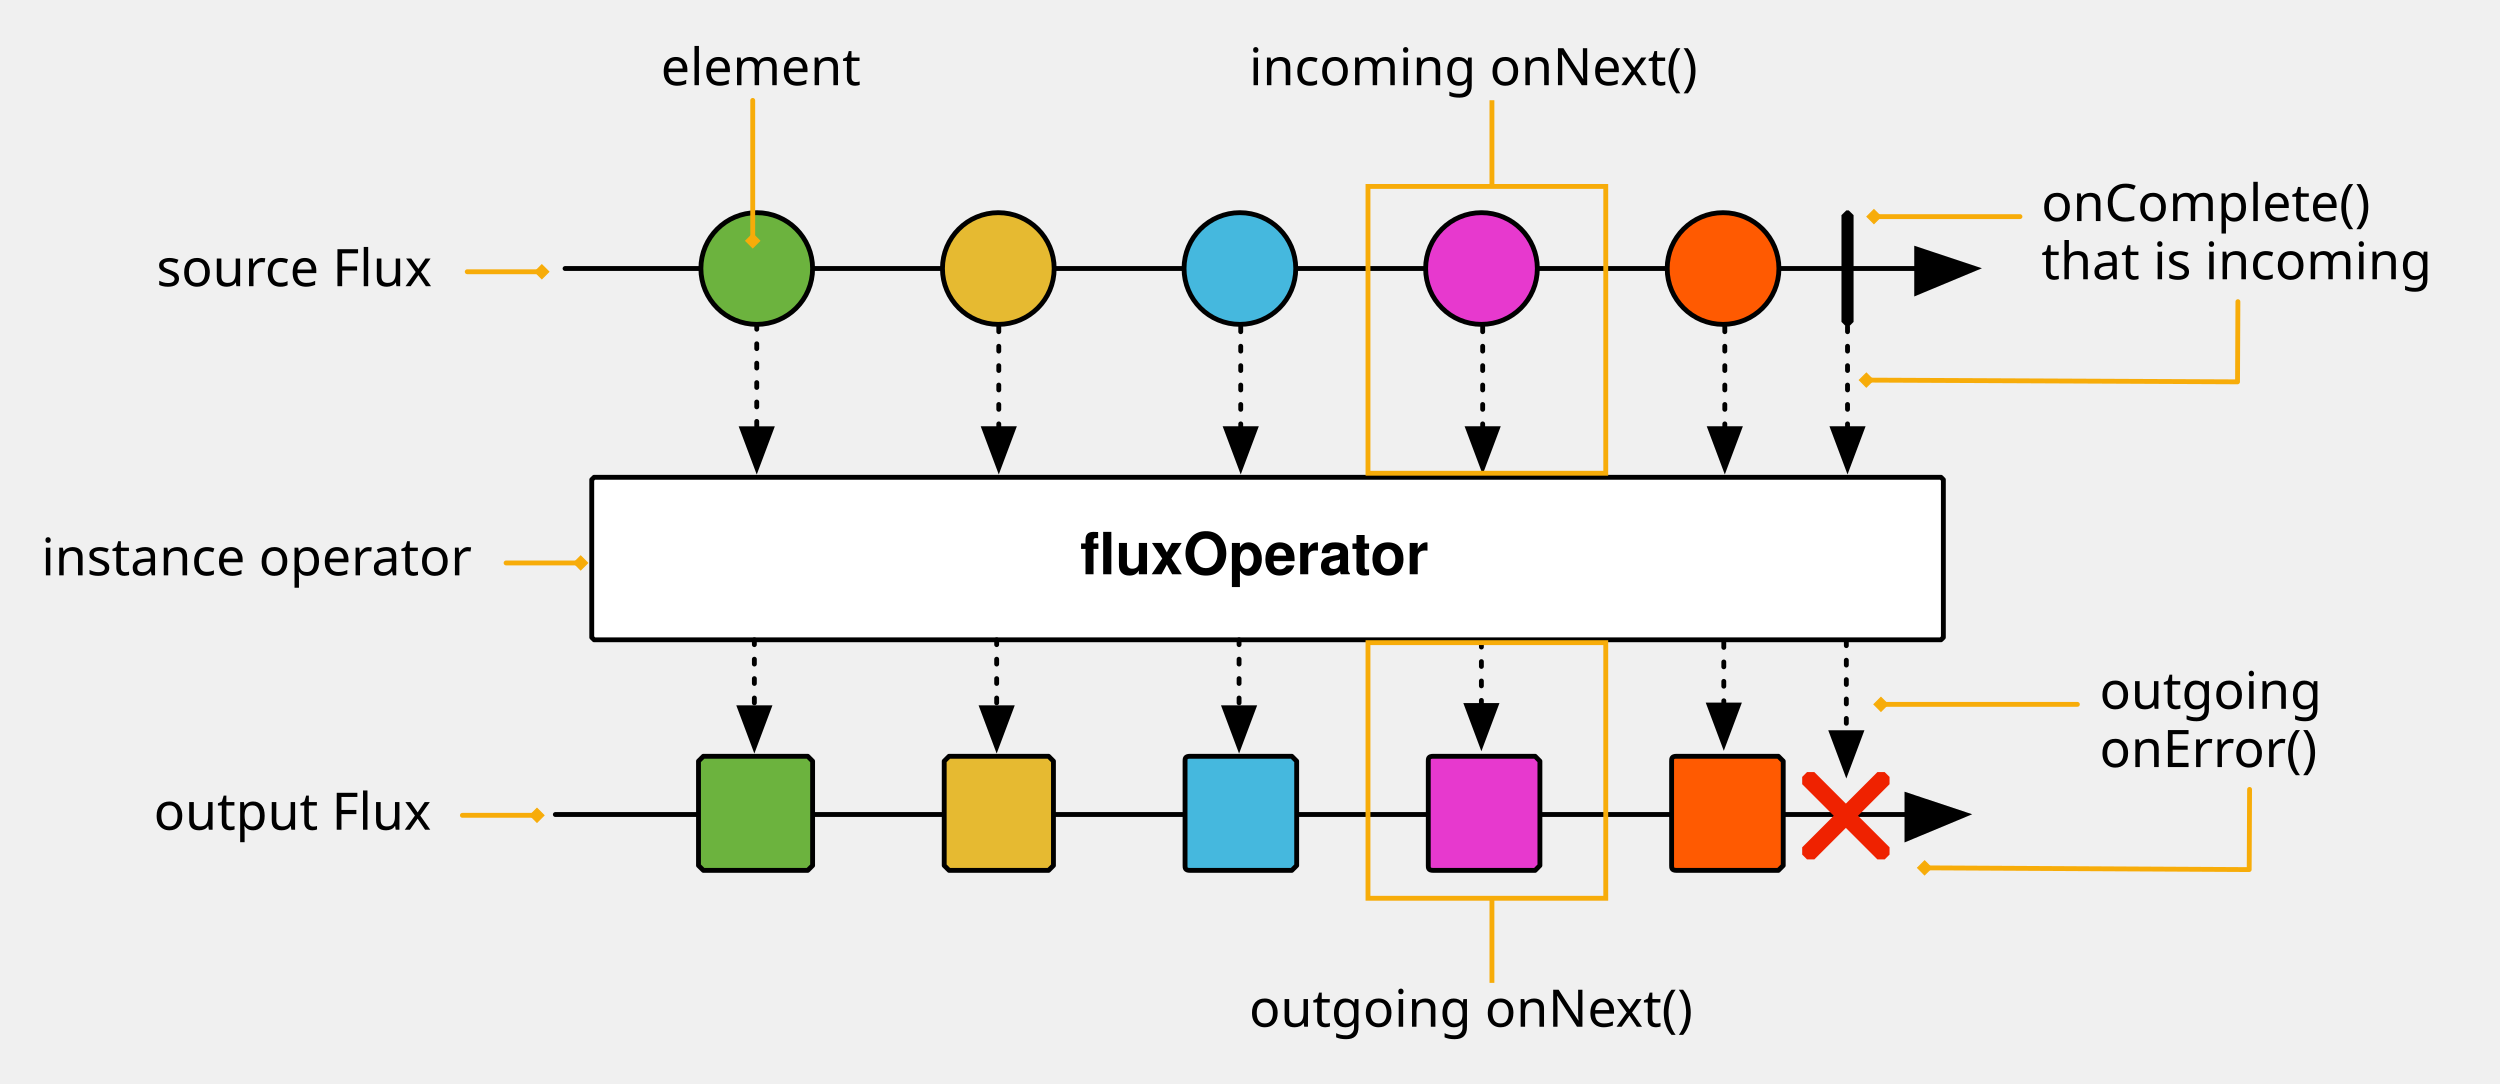
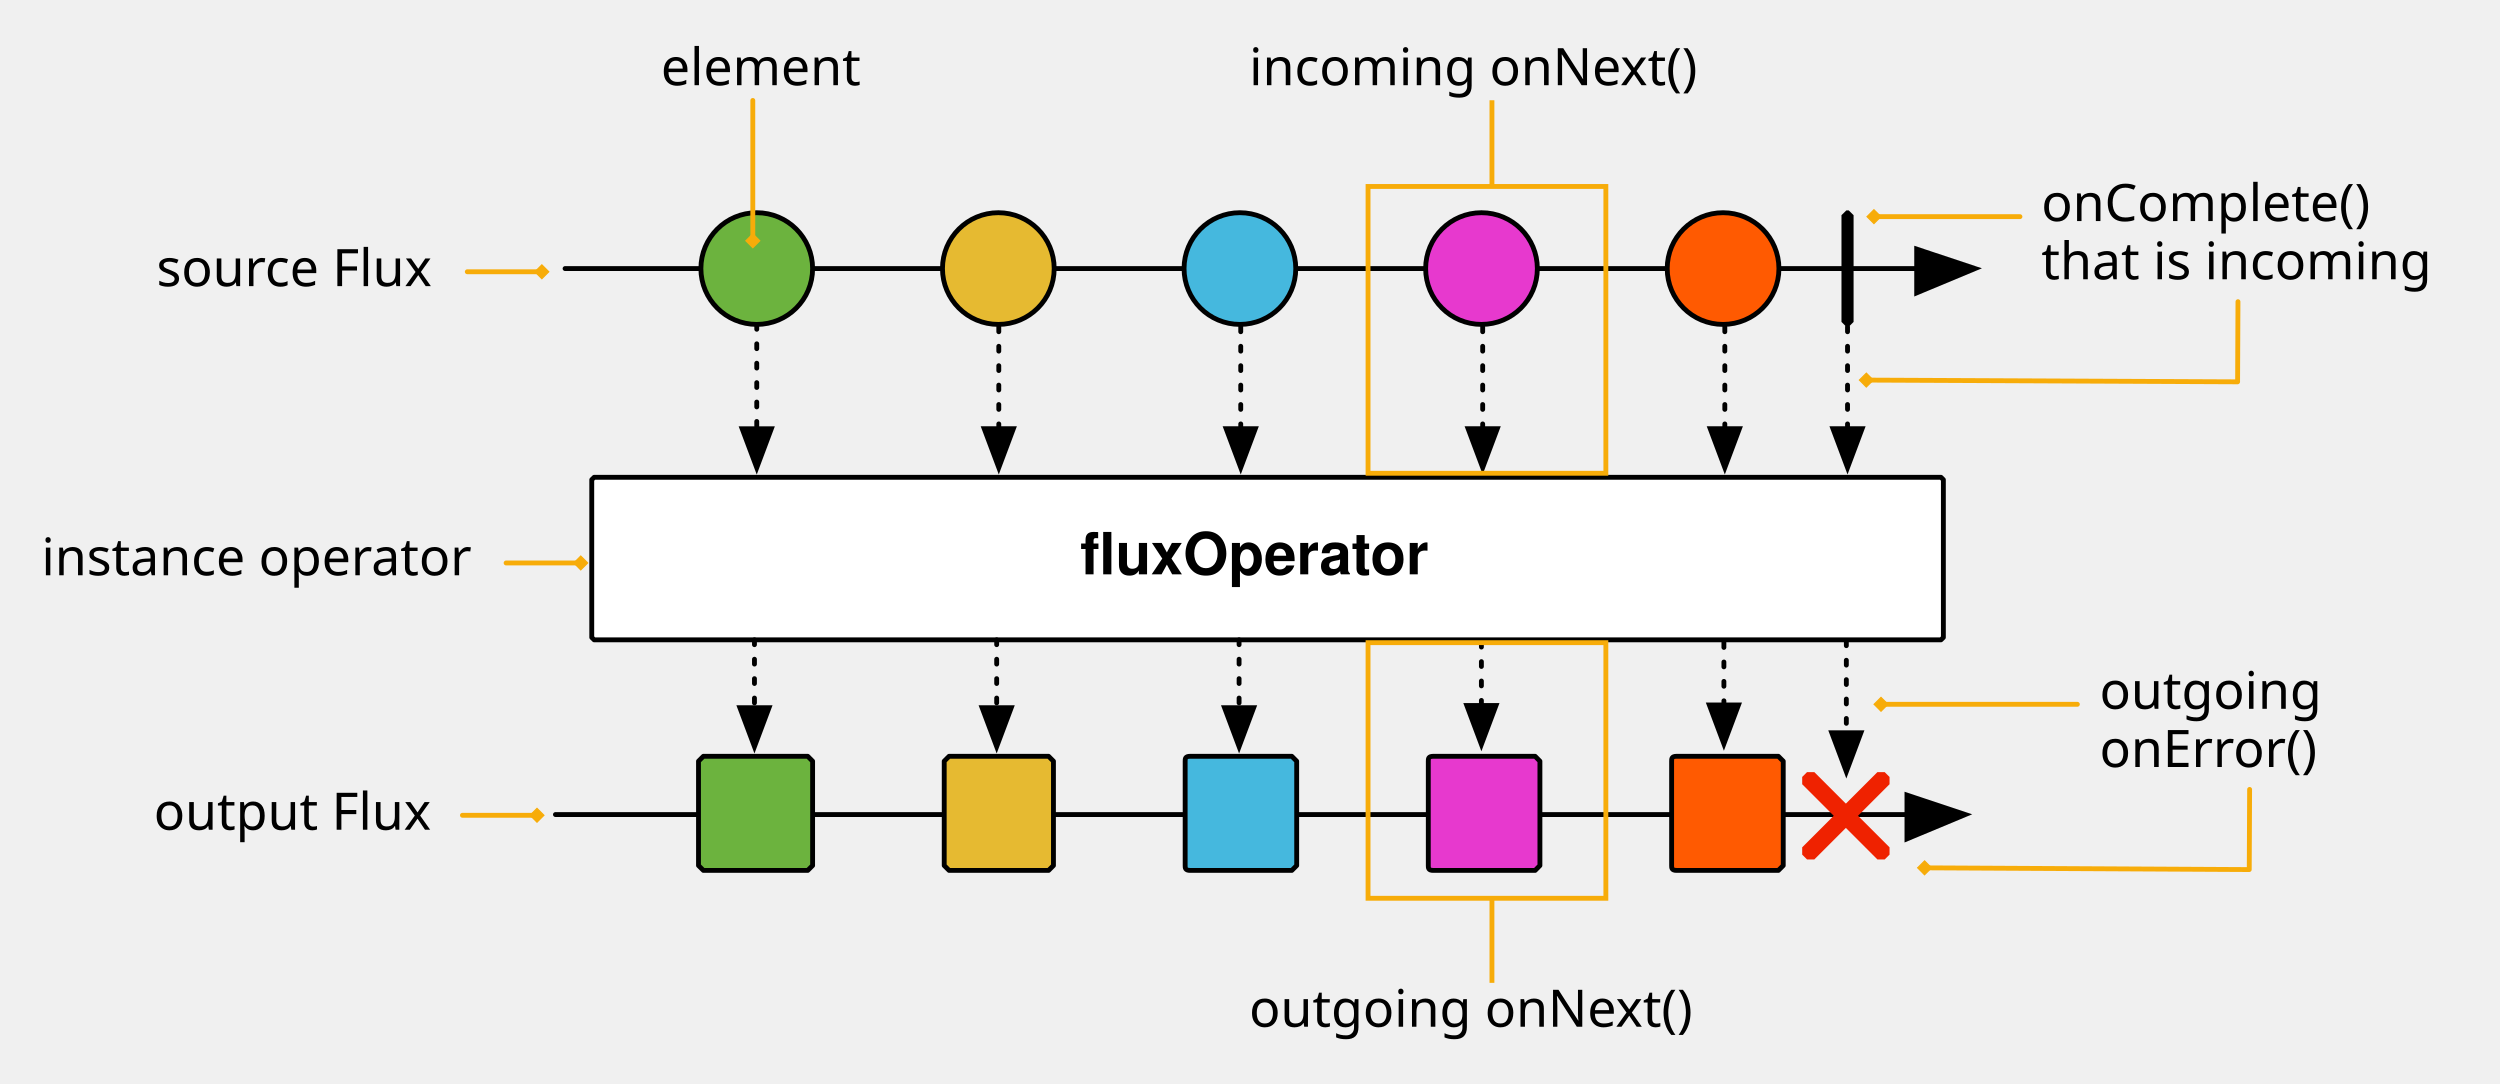
- <svg xmlns="http://www.w3.org/2000/svg" width="272.578mm" height="118.113mm" viewBox="0 0 272.578 118.113" version="1.1" id="svg1508">
+ <svg xmlns="http://www.w3.org/2000/svg" width="1030.22" height="446.41" viewBox="0 0 272.58 118.11" version="1.1" id="svg1508">
  <defs id="defs1502">
-     <marker orient="auto" overflow="visible" markerUnits="strokeWidth" id="FilledArrow_Marker" stroke-miterlimit="10" viewBox="-1 -6 14 12" markerWidth="14" markerHeight="12" color="#000000" stroke-linejoin="miter">
+     <marker orient="auto" overflow="visible" markerUnits="strokeWidth" id="FilledArrow_Marker" stroke-miterlimit="10" viewBox="-1 -6 14 12" markerWidth="14" markerHeight="12" color="#000" stroke-linejoin="miter">
      <g id="g4">
-         <path d="M 12,0 0,-4 v 9 z" id="path2" fill="currentColor" stroke="currentColor" stroke-width="1" />
+         <path d="M12 0L0-4v9z" id="path2" fill="currentColor" stroke="currentColor" stroke-width="1" />
      </g>
    </marker>
-     <marker orient="auto" overflow="visible" markerUnits="strokeWidth" id="FilledArrow_Marker_2" stroke-miterlimit="10" viewBox="-1 -5 11 10" markerWidth="11" markerHeight="10" color="#000000" stroke-linejoin="miter">
+     <marker orient="auto" overflow="visible" markerUnits="strokeWidth" id="FilledArrow_Marker_2" stroke-miterlimit="10" viewBox="-1 -5 11 10" markerWidth="11" markerHeight="10" color="#000" stroke-linejoin="miter">
      <g id="g9">
-         <path d="M 8,0 0,-3 v 6 z" id="path7" fill="currentColor" stroke="currentColor" stroke-width="1" />
+         <path d="M8 0L0-3v6z" id="path7" fill="currentColor" stroke="currentColor" stroke-width="1" />
      </g>
    </marker>
-     <marker orient="auto" overflow="visible" markerUnits="strokeWidth" id="FilledArrow_Marker_3" stroke-miterlimit="10" viewBox="-1 -6 14 12" markerWidth="14" markerHeight="12" color="#000000" stroke-linejoin="miter">
+     <marker orient="auto" overflow="visible" markerUnits="strokeWidth" id="FilledArrow_Marker_3" stroke-miterlimit="10" viewBox="-1 -6 14 12" markerWidth="14" markerHeight="12" color="#000" stroke-linejoin="miter">
      <g id="g16">
-         <path d="M 12,0 0,-4 v 9 z" id="path14" fill="currentColor" stroke="currentColor" stroke-width="1" />
+         <path d="M12 0L0-4v9z" id="path14" fill="currentColor" stroke="currentColor" stroke-width="1" />
      </g>
    </marker>
-     <marker orient="auto" overflow="visible" markerUnits="strokeWidth" id="FilledArrow_Marker_4" stroke-miterlimit="10" viewBox="-1 -5 11 10" markerWidth="11" markerHeight="10" color="#000000" stroke-linejoin="miter">
+     <marker orient="auto" overflow="visible" markerUnits="strokeWidth" id="FilledArrow_Marker_4" stroke-miterlimit="10" viewBox="-1 -5 11 10" markerWidth="11" markerHeight="10" color="#000" stroke-linejoin="miter">
      <g id="g21">
-         <path d="M 8,0 0,-3 v 6 z" id="path19" fill="currentColor" stroke="currentColor" stroke-width="1" />
+         <path d="M8 0L0-3v6z" id="path19" fill="currentColor" stroke="currentColor" stroke-width="1" />
      </g>
    </marker>
-     <marker orient="auto" overflow="visible" markerUnits="strokeWidth" id="FilledArrow_Marker_2-8" stroke-miterlimit="10" viewBox="-1 -5 11 10" markerWidth="11" markerHeight="10" color="#000000" stroke-linejoin="miter">
+     <marker orient="auto" overflow="visible" markerUnits="strokeWidth" id="FilledArrow_Marker_2-8" stroke-miterlimit="10" viewBox="-1 -5 11 10" markerWidth="11" markerHeight="10" color="#000" stroke-linejoin="miter">
      <g id="g9-0">
-         <path d="M 8,0 0,-3 v 6 z" id="path7-5" fill="currentColor" stroke="currentColor" stroke-width="1" />
+         <path d="M8 0L0-3v6z" id="path7-5" fill="currentColor" stroke="currentColor" stroke-width="1" />
      </g>
    </marker>
-     <marker orient="auto" overflow="visible" markerUnits="strokeWidth" id="FilledArrow_Marker_2-8-2" stroke-miterlimit="10" viewBox="-1 -5 11 10" markerWidth="11" markerHeight="10" color="#000000" stroke-linejoin="miter">
+     <marker orient="auto" overflow="visible" markerUnits="strokeWidth" id="FilledArrow_Marker_2-8-2" stroke-miterlimit="10" viewBox="-1 -5 11 10" markerWidth="11" markerHeight="10" color="#000" stroke-linejoin="miter">
      <g id="g9-0-1">
-         <path d="M 8,0 0,-3 v 6 z" id="path7-5-8" fill="currentColor" stroke="currentColor" stroke-width="1" />
+         <path d="M8 0L0-3v6z" id="path7-5-8" fill="currentColor" stroke="currentColor" stroke-width="1" />
      </g>
    </marker>
-     <marker orient="auto" overflow="visible" markerUnits="strokeWidth" id="FilledArrow_Marker_2-8-5" stroke-miterlimit="10" viewBox="-1 -5 11 10" markerWidth="11" markerHeight="10" color="#000000" stroke-linejoin="miter">
+     <marker orient="auto" overflow="visible" markerUnits="strokeWidth" id="FilledArrow_Marker_2-8-5" stroke-miterlimit="10" viewBox="-1 -5 11 10" markerWidth="11" markerHeight="10" color="#000" stroke-linejoin="miter">
      <g id="g9-0-13">
-         <path d="M 8,0 0,-3 v 6 z" id="path7-5-5" fill="currentColor" stroke="currentColor" stroke-width="1" />
+         <path d="M8 0L0-3v6z" id="path7-5-5" fill="currentColor" stroke="currentColor" stroke-width="1" />
      </g>
    </marker>
-     <marker orient="auto" overflow="visible" markerUnits="strokeWidth" id="FilledArrow_Marker_2-8-2-9" stroke-miterlimit="10" viewBox="-1 -5 11 10" markerWidth="11" markerHeight="10" color="#000000" stroke-linejoin="miter">
+     <marker orient="auto" overflow="visible" markerUnits="strokeWidth" id="FilledArrow_Marker_2-8-2-9" stroke-miterlimit="10" viewBox="-1 -5 11 10" markerWidth="11" markerHeight="10" color="#000" stroke-linejoin="miter">
      <g id="g9-0-1-5">
-         <path d="M 8,0 0,-3 v 6 z" id="path7-5-8-0" fill="currentColor" stroke="currentColor" stroke-width="1" />
+         <path d="M8 0L0-3v6z" id="path7-5-8-0" fill="currentColor" stroke="currentColor" stroke-width="1" />
      </g>
    </marker>
-     <marker style="overflow:visible" id="marker24565-0" refX="0" refY="0" orient="auto">
-       <path transform="scale(0.2)" style="fill:#f7ac09;fill-opacity:1;fill-rule:evenodd;stroke:#f7ac09;stroke-width:1pt;stroke-opacity:1" d="M 0,-7.071 -7.071,0 0,7.071 7.071,0 Z" id="path24563-4" />
+     <marker id="marker24565-0" refX="0" refY="0" orient="auto" overflow="visible">
+       <path d="M0-1.41L-1.41 0 0 1.41 1.41 0z" id="path24563-4" fill="#f7ac09" fill-opacity="1" fill-rule="evenodd" stroke="#f7ac09" stroke-width=".2pt" stroke-opacity="1" />
    </marker>
-     <marker orient="auto" refY="0" refX="0" id="marker27609" style="overflow:visible">
-       <path id="path27607" d="M 0,-7.071 -7.071,0 0,7.071 7.071,0 Z" style="fill:#f7ac09;fill-opacity:1;fill-rule:evenodd;stroke:#f7ac09;stroke-width:1pt;stroke-opacity:1" transform="scale(0.2)" />
+     <marker orient="auto" refY="0" refX="0" id="marker27609" overflow="visible">
+       <path id="path27607" d="M0-1.41L-1.41 0 0 1.41 1.41 0z" fill="#f7ac09" fill-opacity="1" fill-rule="evenodd" stroke="#f7ac09" stroke-width=".2pt" stroke-opacity="1" />
    </marker>
-     <marker style="overflow:visible" id="marker29365" refX="0" refY="0" orient="auto">
-       <path transform="scale(0.2)" style="fill:#f7ac09;fill-opacity:1;fill-rule:evenodd;stroke:#f7ac09;stroke-width:1pt;stroke-opacity:1" d="M 0,-7.071 -7.071,0 0,7.071 7.071,0 Z" id="path29363" />
+     <marker id="marker29365" refX="0" refY="0" orient="auto" overflow="visible">
+       <path d="M0-1.41L-1.41 0 0 1.41 1.41 0z" id="path29363" fill="#f7ac09" fill-opacity="1" fill-rule="evenodd" stroke="#f7ac09" stroke-width=".2pt" stroke-opacity="1" />
    </marker>
-     <marker orient="auto" refY="0" refX="0" id="DiamondS-1" style="overflow:visible">
-       <path id="path17027-6" d="M 0,-7.071 -7.071,0 0,7.071 7.071,0 Z" style="fill:#f7ac09;fill-opacity:1;fill-rule:evenodd;stroke:#f7ac09;stroke-width:1pt;stroke-opacity:1" transform="scale(0.2)" />
+     <marker orient="auto" refY="0" refX="0" id="DiamondS-1" overflow="visible">
+       <path id="path17027-6" d="M0-1.41L-1.41 0 0 1.41 1.41 0z" fill="#f7ac09" fill-opacity="1" fill-rule="evenodd" stroke="#f7ac09" stroke-width=".2pt" stroke-opacity="1" />
    </marker>
-     <marker orient="auto" refY="0" refX="0" id="marker24565-0-1" style="overflow:visible">
-       <path id="path24563-4-3" d="M 0,-7.071 -7.071,0 0,7.071 7.071,0 Z" style="fill:#f7ac09;fill-opacity:1;fill-rule:evenodd;stroke:#f7ac09;stroke-width:1pt;stroke-opacity:1" transform="scale(0.2)" />
+     <marker orient="auto" refY="0" refX="0" id="marker24565-0-1" overflow="visible">
+       <path id="path24563-4-3" d="M0-1.41L-1.41 0 0 1.41 1.41 0z" fill="#f7ac09" fill-opacity="1" fill-rule="evenodd" stroke="#f7ac09" stroke-width=".2pt" stroke-opacity="1" />
    </marker>
-     <marker style="overflow:visible" id="marker24565-0-1-7" refX="0" refY="0" orient="auto">
-       <path transform="scale(0.2)" style="fill:#f7ac09;fill-opacity:1;fill-rule:evenodd;stroke:#f7ac09;stroke-width:1pt;stroke-opacity:1" d="M 0,-7.071 -7.071,0 0,7.071 7.071,0 Z" id="path24563-4-3-0" />
+     <marker id="marker24565-0-1-7" refX="0" refY="0" orient="auto" overflow="visible">
+       <path d="M0-1.41L-1.41 0 0 1.41 1.41 0z" id="path24563-4-3-0" fill="#f7ac09" fill-opacity="1" fill-rule="evenodd" stroke="#f7ac09" stroke-width=".2pt" stroke-opacity="1" />
    </marker>
-     <marker style="overflow:visible" id="marker51694" refX="0" refY="0" orient="auto">
-       <path transform="scale(0.2)" style="fill:#f7ac09;fill-opacity:1;fill-rule:evenodd;stroke:#f7ac09;stroke-width:1pt;stroke-opacity:1" d="M 0,-7.071 -7.071,0 0,7.071 7.071,0 Z" id="path51692" />
+     <marker id="marker51694" refX="0" refY="0" orient="auto" overflow="visible">
+       <path d="M0-1.41L-1.41 0 0 1.41 1.41 0z" id="path51692" fill="#f7ac09" fill-opacity="1" fill-rule="evenodd" stroke="#f7ac09" stroke-width=".2pt" stroke-opacity="1" />
    </marker>
-     <marker orient="auto" refY="0" refX="0" id="marker51684" style="overflow:visible">
-       <path id="path51682" d="M 0,-7.071 -7.071,0 0,7.071 7.071,0 Z" style="fill:#f7ac09;fill-opacity:1;fill-rule:evenodd;stroke:#f7ac09;stroke-width:1pt;stroke-opacity:1" transform="scale(0.2)" />
+     <marker orient="auto" refY="0" refX="0" id="marker51684" overflow="visible">
+       <path id="path51682" d="M0-1.41L-1.41 0 0 1.41 1.41 0z" fill="#f7ac09" fill-opacity="1" fill-rule="evenodd" stroke="#f7ac09" stroke-width=".2pt" stroke-opacity="1" />
    </marker>
  </defs>
-   <g id="layer1" transform="translate(30.45572,-89.11037)">
-     <path marker-end="url(#FilledArrow_Marker)" stroke-opacity="1" stroke-dasharray="none" stroke-linejoin="round" stroke-linecap="round" stroke-width="0.53" stroke="#000000" fill-opacity="1" fill="none" d="M 31.153,118.388 H 178.522" id="line32" />
-     <circle stroke-opacity="1" stroke-dasharray="none" stroke-linejoin="round" stroke-linecap="round" stroke-width="0.53" stroke="#000000" fill-opacity="1" fill="#6cb33e" cx="52.053" cy="118.388" id="ellipse37" r="6.09" />
-     <circle stroke-opacity="1" stroke-dasharray="none" stroke-linejoin="round" stroke-linecap="round" stroke-width="0.53" stroke="#000000" fill-opacity="1" fill="#e6ba31" cx="78.392" cy="118.388" id="ellipse42" r="6.09" />
-     <circle stroke-opacity="1" stroke-dasharray="none" stroke-linejoin="round" stroke-linecap="round" stroke-width="0.53" stroke="#000000" fill-opacity="1" fill="#45b8de" cx="104.732" cy="118.388" id="ellipse47" r="6.09" />
-     <path stroke-opacity="1" stroke-dasharray="none" stroke-width="0.26" stroke="none" fill-opacity="1" fill="#000000" d="m 170.852,112.048 h 0.26 l 0.53,0.52 v 11.64 l -0.53,0.53 h -0.26 l -0.53,-0.53 v -11.64 z" id="path50" />
-     <path marker-end="url(#FilledArrow_Marker_2)" stroke-opacity="1" stroke-dasharray="0.529, 1.587" stroke-linejoin="round" stroke-linecap="round" stroke-width="0.53" stroke="#000000" fill-opacity="1" fill="none" d="m 52.053,124.478 v 11.38" id="line53" />
-     <path marker-end="url(#FilledArrow_Marker_2)" stroke-opacity="1" stroke-dasharray="0.529, 1.587" stroke-linejoin="round" stroke-linecap="round" stroke-width="0.53" stroke="#000000" fill-opacity="1" fill="none" d="m 78.442,124.748 v 11.1" id="line56" />
-     <path marker-end="url(#FilledArrow_Marker_2)" stroke-opacity="1" stroke-dasharray="0.529, 1.587" stroke-linejoin="round" stroke-linecap="round" stroke-width="0.53" stroke="#000000" fill-opacity="1" fill="none" d="m 104.822,124.748 v 11.1" id="line59" />
-     <path marker-end="url(#FilledArrow_Marker_2)" stroke-opacity="1" stroke-dasharray="0.529, 1.587" stroke-linejoin="round" stroke-linecap="round" stroke-width="0.53" stroke="#000000" fill-opacity="1" fill="none" d="m 170.982,124.748 v 11.1" id="line62" />
-     <path stroke-opacity="1" stroke-dasharray="none" stroke-linejoin="round" stroke-linecap="round" stroke-width="0.53" stroke="#000000" fill-opacity="1" fill="#ffffff" id="path67" d="M 34.323,141.148 H 181.172 l 0.26,0.26 v 17.2 l -0.26,0.26 H 34.323 l -0.26,-0.26 v -17.2 z" />
-     <path marker-end="url(#FilledArrow_Marker_3)" stroke-opacity="1" stroke-dasharray="none" stroke-linejoin="round" stroke-linecap="round" stroke-width="0.53" stroke="#000000" fill-opacity="1" fill="none" d="M 30.093,177.918 H 177.462" id="line82" />
-     <path stroke-opacity="1" stroke-dasharray="none" stroke-linejoin="round" stroke-linecap="round" stroke-width="0.53" stroke="#000000" fill-opacity="1" fill="#6cb33e" d="m 46.233,171.568 h 11.38 l 0.53,0.53 v 11.38 l -0.53,0.53 H 46.233 l -0.53,-0.53 v -11.38 z" id="path87" />
-     <path stroke-opacity="1" stroke-dasharray="none" stroke-linejoin="round" stroke-linecap="round" stroke-width="0.53" stroke="#000000" fill-opacity="1" fill="#e6ba31" d="m 73.023,171.568 h 10.85 l 0.53,0.53 v 11.38 l -0.53,0.53 H 73.023 l -0.53,-0.53 v -11.38 z" id="path92" />
-     <path stroke-opacity="1" stroke-dasharray="none" stroke-linejoin="round" stroke-linecap="round" stroke-width="0.53" stroke="#000000" fill-opacity="1" fill="#45b8de" d="m 99.282,171.568 h 11.11 l 0.53,0.53 v 11.38 l -0.53,0.53 H 99.282 c -0.53,0 -0.53,-0.27 -0.53,-0.53 v -11.38 c 0,-0.26 0,-0.53 0.53,-0.53 z" id="path97" />
-     <path marker-end="url(#FilledArrow_Marker_4)" stroke-opacity="1" stroke-dasharray="0.529, 1.587" stroke-linejoin="round" stroke-linecap="round" stroke-width="0.53" stroke="#000000" fill-opacity="1" fill="none" d="m 51.793,158.868 v 7.41" id="line103" />
-     <path marker-end="url(#FilledArrow_Marker_4)" stroke-opacity="1" stroke-dasharray="0.529, 1.587" stroke-linejoin="round" stroke-linecap="round" stroke-width="0.53" stroke="#000000" fill-opacity="1" fill="none" d="m 78.212,158.868 v 7.41" id="line106" />
-     <path marker-end="url(#FilledArrow_Marker_4)" stroke-opacity="1" stroke-dasharray="0.529, 1.587" stroke-linejoin="round" stroke-linecap="round" stroke-width="0.53" stroke="#000000" fill-opacity="1" fill="none" d="m 104.642,158.868 v 7.41" id="line109" />
-     <path marker-end="url(#FilledArrow_Marker_4)" stroke-opacity="1" stroke-dasharray="0.529, 1.587" stroke-linejoin="round" stroke-linecap="round" stroke-width="0.53" stroke="#000000" fill-opacity="1" fill="none" d="m 170.852,158.978 v 10.02" id="line112" />
-     <text stroke-opacity="1" stroke-dasharray="none" stroke-width="0.26" stroke="none" fill-opacity="1" fill="#000000" font-size="3.17px" y="145.908" x="46.573" id="text71">
-       <tspan stroke-width="0.26" fill="#000000" font-family="Tahoma, 'Nimbus Sans L'" id="tspan69" y="151.728" x="87.322" font-weight="700" font-size="6.35px">fluxOperator</tspan>
+   <g id="layer1" transform="translate(30.46 -89.11)" stroke-opacity="1">
+     <path marker-end="url(#FilledArrow_Marker)" stroke-dasharray="none" stroke-linejoin="round" stroke-linecap="round" stroke-width=".53" stroke="#000" fill-opacity="1" fill="none" d="M31.15 118.39h147.37" id="line32" />
+     <circle stroke-dasharray="none" stroke-linejoin="round" stroke-linecap="round" stroke-width=".53" stroke="#000" fill-opacity="1" fill="#6cb33e" cx="52.05" cy="118.39" id="ellipse37" r="6.09" />
+     <circle stroke-dasharray="none" stroke-linejoin="round" stroke-linecap="round" stroke-width=".53" stroke="#000" fill-opacity="1" fill="#e6ba31" cx="78.39" cy="118.39" id="ellipse42" r="6.09" />
+     <circle stroke-dasharray="none" stroke-linejoin="round" stroke-linecap="round" stroke-width=".53" stroke="#000" fill-opacity="1" fill="#45b8de" cx="104.73" cy="118.39" id="ellipse47" r="6.09" />
+     <path stroke-dasharray="none" stroke-width=".26" stroke="none" fill-opacity="1" fill="#000" d="M170.85 112.05h.26l.53.52v11.64l-.53.53h-.26l-.53-.53v-11.64z" id="path50" />
+     <path marker-end="url(#FilledArrow_Marker_2)" stroke-dasharray="0.529, 1.587" stroke-linejoin="round" stroke-linecap="round" stroke-width=".53" stroke="#000" fill-opacity="1" fill="none" d="M52.05 124.48v11.38" id="line53" />
+     <path marker-end="url(#FilledArrow_Marker_2)" stroke-dasharray="0.529, 1.587" stroke-linejoin="round" stroke-linecap="round" stroke-width=".53" stroke="#000" fill-opacity="1" fill="none" d="M78.44 124.75v11.1" id="line56" />
+     <path marker-end="url(#FilledArrow_Marker_2)" stroke-dasharray="0.529, 1.587" stroke-linejoin="round" stroke-linecap="round" stroke-width=".53" stroke="#000" fill-opacity="1" fill="none" d="M104.82 124.75v11.1" id="line59" />
+     <path marker-end="url(#FilledArrow_Marker_2)" stroke-dasharray="0.529, 1.587" stroke-linejoin="round" stroke-linecap="round" stroke-width=".53" stroke="#000" fill-opacity="1" fill="none" d="M170.98 124.75v11.1" id="line62" />
+     <path stroke-dasharray="none" stroke-linejoin="round" stroke-linecap="round" stroke-width=".53" stroke="#000" fill-opacity="1" fill="#fff" id="path67" d="M34.32 141.15h146.85l.26.26v17.2l-.26.26H34.32l-.26-.26v-17.2z" />
+     <path marker-end="url(#FilledArrow_Marker_3)" stroke-dasharray="none" stroke-linejoin="round" stroke-linecap="round" stroke-width=".53" stroke="#000" fill-opacity="1" fill="none" d="M30.1 177.92h147.36" id="line82" />
+     <path stroke-dasharray="none" stroke-linejoin="round" stroke-linecap="round" stroke-width=".53" stroke="#000" fill-opacity="1" fill="#6cb33e" d="M46.23 171.57h11.38l.53.53v11.38l-.53.53H46.23l-.53-.53V172.1z" id="path87" />
+     <path stroke-dasharray="none" stroke-linejoin="round" stroke-linecap="round" stroke-width=".53" stroke="#000" fill-opacity="1" fill="#e6ba31" d="M73.02 171.57h10.85l.53.53v11.38l-.53.53H73.02l-.53-.53V172.1z" id="path92" />
+     <path stroke-dasharray="none" stroke-linejoin="round" stroke-linecap="round" stroke-width=".53" stroke="#000" fill-opacity="1" fill="#45b8de" d="M99.28 171.57h11.11l.53.53v11.38l-.53.53H99.3c-.54 0-.54-.27-.54-.53V172.1c0-.26 0-.53.53-.53z" id="path97" />
+     <path marker-end="url(#FilledArrow_Marker_4)" stroke-dasharray="0.529, 1.587" stroke-linejoin="round" stroke-linecap="round" stroke-width=".53" stroke="#000" fill-opacity="1" fill="none" d="M51.8 158.87v7.4" id="line103" />
+     <path marker-end="url(#FilledArrow_Marker_4)" stroke-dasharray="0.529, 1.587" stroke-linejoin="round" stroke-linecap="round" stroke-width=".53" stroke="#000" fill-opacity="1" fill="none" d="M78.21 158.87v7.4" id="line106" />
+     <path marker-end="url(#FilledArrow_Marker_4)" stroke-dasharray="0.529, 1.587" stroke-linejoin="round" stroke-linecap="round" stroke-width=".53" stroke="#000" fill-opacity="1" fill="none" d="M104.64 158.87v7.4" id="line109" />
+     <path marker-end="url(#FilledArrow_Marker_4)" stroke-dasharray="0.529, 1.587" stroke-linejoin="round" stroke-linecap="round" stroke-width=".53" stroke="#000" fill-opacity="1" fill="none" d="M170.85 158.98V169" id="line112" />
+     <text stroke-dasharray="none" stroke-width=".26" stroke="none" fill-opacity="1" fill="#000" font-size="3.17" y="145.91" x="46.57" id="text71">
+       <tspan stroke-width=".26" fill="#000" font-family="Tahoma, 'Nimbus Sans L'" id="tspan69" y="151.73" x="87.32" font-weight="700" font-size="6.35">fluxOperator</tspan>
    </text>
-     <g stroke-opacity="1" stroke-dasharray="none" stroke="none" fill-opacity="1" fill="#ef2200" id="g15622" transform="matrix(0.2645795,0,0,0.2645795,25.65258,75.61813)">
-       <path id="path1034" d="m 566.6,403.16 -2,2 h -3 l -31,-31 v -3 l 2,-2 h 3 l 31,31 z" />
-       <path id="path1036" d="m 564.6,369.16 2,2 v 3 l -31,31 h -3 l -2,-2 v -3 l 31,-31 z" />
+     <g stroke-dasharray="none" stroke="none" fill-opacity="1" fill="#ef2200" id="g15622" transform="translate(25.65 75.62) scale(.26458)">
+       <path id="path1034" d="M566.6 403.16l-2 2h-3l-31-31v-3l2-2h3l31 31z" />
+       <path id="path1036" d="M564.6 369.16l2 2v3l-31 31h-3l-2-2v-3l31-31z" />
    </g>
-     <circle stroke-opacity="1" stroke-dasharray="none" stroke-linejoin="round" stroke-linecap="round" stroke-width="0.53" stroke="#000000" fill-opacity="1" fill="#ff5a01" id="ellipse1151" cy="118.388" cx="157.412" r="6.09" />
-     <circle stroke-opacity="1" stroke-dasharray="none" stroke-linejoin="round" stroke-linecap="round" stroke-width="0.53" stroke="#000000" fill-opacity="1" fill="#e739ce" id="ellipse1155" cy="118.388" cx="131.072" r="6.09" />
-     <path stroke-opacity="1" stroke-dasharray="none" stroke-linejoin="round" stroke-linecap="round" stroke-width="0.53" stroke="#000000" fill-opacity="1" fill="#e739ce" d="m 125.802,171.568 h 11.12 l 0.52,0.53 v 11.38 l -0.52,0.53 h -11.12 c -0.53,0 -0.53,-0.27 -0.53,-0.53 v -11.38 c 0,-0.26 0,-0.53 0.53,-0.53 z" id="path97-2" />
-     <path stroke-opacity="1" stroke-dasharray="none" stroke-linejoin="round" stroke-linecap="round" stroke-width="0.53" stroke="#000000" fill-opacity="1" fill="#ff5a01" d="m 152.332,171.568 h 11.11 l 0.53,0.53 v 11.38 l -0.53,0.53 h -11.11 c -0.53,0 -0.53,-0.27 -0.53,-0.53 v -11.38 c 0,-0.26 0,-0.53 0.53,-0.53 z" id="path97-2-1" />
-     <path marker-end="url(#FilledArrow_Marker_2-8)" stroke-opacity="1" stroke-dasharray="0.529, 1.587" stroke-linejoin="round" stroke-linecap="round" stroke-width="0.53" stroke="#000000" fill-opacity="1" fill="none" d="m 131.202,124.748 v 11.1" id="line59-4" />
-     <path marker-end="url(#FilledArrow_Marker_2-8-2)" stroke-opacity="1" stroke-dasharray="0.529, 1.587" stroke-linejoin="round" stroke-linecap="round" stroke-width="0.53" stroke="#000000" fill-opacity="1" fill="none" d="m 157.602,124.748 v 11.1" id="line59-4-0" />
-     <path marker-end="url(#FilledArrow_Marker_2-8-5)" stroke-opacity="1" stroke-dasharray="0.529, 1.587" stroke-linejoin="round" stroke-linecap="round" stroke-width="0.53" stroke="#000000" fill-opacity="1" fill="none" d="m 131.062,159.128 v 6.9" id="line59-4-1" />
-     <path marker-end="url(#FilledArrow_Marker_2-8-2-9)" stroke-opacity="1" stroke-dasharray="0.529, 1.587" stroke-linejoin="round" stroke-linecap="round" stroke-width="0.53" stroke="#000000" fill-opacity="1" fill="none" d="m 157.492,159.168 v 6.81" id="line59-4-0-4" />
-     <text xml:space="preserve" style="font-style:normal;font-weight:400;font-size:10.58px;line-height:125%;font-family:sans-serif;letter-spacing:0;word-spacing:0;fill:#000000;fill-opacity:1;stroke:none;stroke-width:0.26;stroke-linecap:butt;stroke-linejoin:miter;stroke-opacity:1" x="-13.389" y="120.312" font-style="normal" font-weight="400" font-size="10.58" font-family="sans-serif" letter-spacing="0" word-spacing="0" fill="#000" fill-opacity="1" stroke="none" stroke-width=".26" stroke-linecap="butt" stroke-linejoin="miter" stroke-opacity="1" id="text15355-2">
-       <tspan x="-13.389" y="120.312" stroke-width="0.26" id="tspan15357-7" style="font-style:normal;font-variant:normal;font-weight:normal;font-stretch:normal;font-size:5.644px;font-family:sans-serif;-inkscape-font-specification:'sans-serif Normal';font-variant-ligatures:normal;font-variant-caps:normal;font-variant-numeric:normal;font-variant-east-asian:normal">source Flux</tspan>
+     <circle stroke-dasharray="none" stroke-linejoin="round" stroke-linecap="round" stroke-width=".53" stroke="#000" fill-opacity="1" fill="#ff5a01" id="ellipse1151" cy="118.39" cx="157.41" r="6.09" />
+     <circle stroke-dasharray="none" stroke-linejoin="round" stroke-linecap="round" stroke-width=".53" stroke="#000" fill-opacity="1" fill="#e739ce" id="ellipse1155" cy="118.39" cx="131.07" r="6.09" />
+     <path stroke-dasharray="none" stroke-linejoin="round" stroke-linecap="round" stroke-width=".53" stroke="#000" fill-opacity="1" fill="#e739ce" d="M125.8 171.57h11.12l.52.53v11.38l-.52.53H125.8c-.53 0-.53-.27-.53-.53V172.1c0-.26 0-.53.53-.53z" id="path97-2" />
+     <path stroke-dasharray="none" stroke-linejoin="round" stroke-linecap="round" stroke-width=".53" stroke="#000" fill-opacity="1" fill="#ff5a01" d="M152.33 171.57h11.11l.53.53v11.38l-.53.53h-11.1c-.54 0-.54-.27-.54-.53V172.1c0-.26 0-.53.53-.53z" id="path97-2-1" />
+     <path marker-end="url(#FilledArrow_Marker_2-8)" stroke-dasharray="0.529, 1.587" stroke-linejoin="round" stroke-linecap="round" stroke-width=".53" stroke="#000" fill-opacity="1" fill="none" d="M131.2 124.75v11.1" id="line59-4" />
+     <path marker-end="url(#FilledArrow_Marker_2-8-2)" stroke-dasharray="0.529, 1.587" stroke-linejoin="round" stroke-linecap="round" stroke-width=".53" stroke="#000" fill-opacity="1" fill="none" d="M157.6 124.75v11.1" id="line59-4-0" />
+     <path marker-end="url(#FilledArrow_Marker_2-8-5)" stroke-dasharray="0.529, 1.587" stroke-linejoin="round" stroke-linecap="round" stroke-width=".53" stroke="#000" fill-opacity="1" fill="none" d="M131.06 159.13v6.9" id="line59-4-1" />
+     <path marker-end="url(#FilledArrow_Marker_2-8-2-9)" stroke-dasharray="0.529, 1.587" stroke-linejoin="round" stroke-linecap="round" stroke-width=".53" stroke="#000" fill-opacity="1" fill="none" d="M157.5 159.17v6.8" id="line59-4-0-4" />
+     <text xml:space="preserve" style="line-height:125%" x="-13.39" y="120.31" font-style="normal" font-weight="400" font-size="10.58" font-family="sans-serif" letter-spacing="0" word-spacing="0" fill="#000" fill-opacity="1" stroke="none" stroke-width=".26" stroke-linecap="butt" stroke-linejoin="miter" id="text15355-2">
+       <tspan x="-13.39" y="120.31" stroke-width=".26" id="tspan15357-7" style="-inkscape-font-specification:'sans-serif Normal';font-variant-ligatures:normal;font-variant-caps:normal;font-variant-numeric:normal;font-variant-east-asian:normal" font-style="normal" font-variant="normal" font-weight="400" font-stretch="normal" font-size="5.64" font-family="sans-serif">source Flux</tspan>
    </text>
-     <text id="text22823" stroke-opacity="1" stroke-linejoin="miter" stroke-linecap="butt" stroke-width=".26" stroke="none" fill-opacity="1" fill="#000" word-spacing="0" letter-spacing="0" font-family="sans-serif" font-size="10.58" font-weight="400" font-style="normal" y="151.835" x="-25.938" style="font-style:normal;font-weight:400;font-size:10.58px;line-height:125%;font-family:sans-serif;letter-spacing:0;word-spacing:0;fill:#000000;fill-opacity:1;stroke:none;stroke-width:0.26;stroke-linecap:butt;stroke-linejoin:miter;stroke-opacity:1" xml:space="preserve">
-       <tspan style="font-style:normal;font-variant:normal;font-weight:normal;font-stretch:normal;font-size:5.644px;font-family:sans-serif;-inkscape-font-specification:'sans-serif Normal';font-variant-ligatures:normal;font-variant-caps:normal;font-variant-numeric:normal;font-variant-east-asian:normal" id="tspan22821" stroke-width="0.26" y="151.835" x="-25.938">instance operator</tspan>
+     <text id="text22823" stroke-linejoin="miter" stroke-linecap="butt" stroke-width=".26" stroke="none" fill-opacity="1" fill="#000" word-spacing="0" letter-spacing="0" font-family="sans-serif" font-size="10.58" font-weight="400" font-style="normal" y="151.83" x="-25.94" style="line-height:125%" xml:space="preserve">
+       <tspan style="-inkscape-font-specification:'sans-serif Normal';font-variant-ligatures:normal;font-variant-caps:normal;font-variant-numeric:normal;font-variant-east-asian:normal" id="tspan22821" stroke-width=".26" y="151.83" x="-25.94" font-style="normal" font-variant="normal" font-weight="400" font-stretch="normal" font-size="5.64" font-family="sans-serif">instance operator</tspan>
    </text>
-     <text xml:space="preserve" style="font-style:normal;font-weight:400;font-size:10.58px;line-height:125%;font-family:sans-serif;letter-spacing:0;word-spacing:0;fill:#000000;fill-opacity:1;stroke:none;stroke-width:0.26;stroke-linecap:butt;stroke-linejoin:miter;stroke-opacity:1" x="-13.692" y="179.578" font-style="normal" font-weight="400" font-size="10.58" font-family="sans-serif" letter-spacing="0" word-spacing="0" fill="#000" fill-opacity="1" stroke="none" stroke-width=".26" stroke-linecap="butt" stroke-linejoin="miter" stroke-opacity="1" id="text22827">
-       <tspan x="-13.692" y="179.578" stroke-width="0.26" id="tspan22825" style="font-style:normal;font-variant:normal;font-weight:normal;font-stretch:normal;font-size:5.644px;font-family:sans-serif;-inkscape-font-specification:'sans-serif Normal';font-variant-ligatures:normal;font-variant-caps:normal;font-variant-numeric:normal;font-variant-east-asian:normal">output Flux</tspan>
+     <text xml:space="preserve" style="line-height:125%" x="-13.69" y="179.58" font-style="normal" font-weight="400" font-size="10.58" font-family="sans-serif" letter-spacing="0" word-spacing="0" fill="#000" fill-opacity="1" stroke="none" stroke-width=".26" stroke-linecap="butt" stroke-linejoin="miter" id="text22827">
+       <tspan x="-13.69" y="179.58" stroke-width=".26" id="tspan22825" style="-inkscape-font-specification:'sans-serif Normal';font-variant-ligatures:normal;font-variant-caps:normal;font-variant-numeric:normal;font-variant-east-asian:normal" font-style="normal" font-variant="normal" font-weight="400" font-stretch="normal" font-size="5.64" font-family="sans-serif">output Flux</tspan>
    </text>
-     <path style="stroke:#f7ac09;stroke-width:0.53;stroke-miterlimit:4;stroke-dasharray:none;stroke-dashoffset:0;stroke-opacity:1;marker-end:url(#marker24565-0)" id="path22847" d="m 20.488,118.74 h 8.134" fill="none" fill-opacity="1" stroke="#000" stroke-width=".53" stroke-linecap="round" stroke-linejoin="round" stroke-dasharray=".529,1.587" stroke-opacity="1" marker-end="url(#FilledArrow_Marker_2)" />
-     <path marker-end="url(#FilledArrow_Marker_2)" stroke-opacity="1" stroke-dasharray=".529,1.587" stroke-linejoin="round" stroke-linecap="round" stroke-width=".53" stroke="#000" fill-opacity="1" fill="none" d="m 24.722,150.49 h 8.134" id="path27605" style="stroke:#f7ac09;stroke-width:0.53;stroke-miterlimit:4;stroke-dasharray:none;stroke-dashoffset:0;stroke-opacity:1;marker-end:url(#marker27609)" />
-     <path style="stroke:#f7ac09;stroke-width:0.53;stroke-miterlimit:4;stroke-dasharray:none;stroke-dashoffset:0;stroke-opacity:1;marker-end:url(#marker29365)" id="path29361" d="m 19.959,178.006 h 8.134" fill="none" fill-opacity="1" stroke="#000" stroke-width=".53" stroke-linecap="round" stroke-linejoin="round" stroke-dasharray=".529,1.587" stroke-opacity="1" marker-end="url(#FilledArrow_Marker_2)" />
-     <text xml:space="preserve" style="font-style:normal;font-weight:400;font-size:10.58px;line-height:125%;font-family:sans-serif;letter-spacing:0;word-spacing:0;fill:#000000;fill-opacity:1;stroke:none;stroke-width:0.26;stroke-linecap:butt;stroke-linejoin:miter;stroke-opacity:1" x="41.598" y="98.399" font-style="normal" font-weight="400" font-size="10.58" font-family="sans-serif" letter-spacing="0" word-spacing="0" fill="#000" fill-opacity="1" stroke="none" stroke-width=".26" stroke-linecap="butt" stroke-linejoin="miter" stroke-opacity="1" id="text15355-1">
-       <tspan x="41.598" y="98.399" stroke-width="0.26" id="tspan15357-4" style="font-style:normal;font-variant:normal;font-weight:normal;font-stretch:normal;font-size:5.644px;font-family:sans-serif;-inkscape-font-specification:'sans-serif Normal';font-variant-ligatures:normal;font-variant-caps:normal;font-variant-numeric:normal;font-variant-east-asian:normal">element</tspan>
+     <path id="path22847" d="M20.49 118.74h8.13" fill="none" fill-opacity="1" stroke="#f7ac09" stroke-width=".53" stroke-linecap="round" stroke-linejoin="round" stroke-dasharray="none" marker-end="url(#marker24565-0)" stroke-miterlimit="4" stroke-dashoffset="0" />
+     <path marker-end="url(#marker27609)" stroke-dasharray="none" stroke-linejoin="round" stroke-linecap="round" stroke-width=".53" stroke="#f7ac09" fill-opacity="1" fill="none" d="M24.72 150.49h8.14" id="path27605" stroke-miterlimit="4" stroke-dashoffset="0" />
+     <path id="path29361" d="M19.96 178h8.13" fill="none" fill-opacity="1" stroke="#f7ac09" stroke-width=".53" stroke-linecap="round" stroke-linejoin="round" stroke-dasharray="none" marker-end="url(#marker29365)" stroke-miterlimit="4" stroke-dashoffset="0" />
+     <text xml:space="preserve" style="line-height:125%" x="41.6" y="98.4" font-style="normal" font-weight="400" font-size="10.58" font-family="sans-serif" letter-spacing="0" word-spacing="0" fill="#000" fill-opacity="1" stroke="none" stroke-width=".26" stroke-linecap="butt" stroke-linejoin="miter" id="text15355-1">
+       <tspan x="41.6" y="98.4" stroke-width=".26" id="tspan15357-4" style="-inkscape-font-specification:'sans-serif Normal';font-variant-ligatures:normal;font-variant-caps:normal;font-variant-numeric:normal;font-variant-east-asian:normal" font-style="normal" font-variant="normal" font-weight="400" font-stretch="normal" font-size="5.64" font-family="sans-serif">element</tspan>
    </text>
-     <path marker-end="url(#FilledArrow_Marker_2)" stroke-opacity="1" stroke-dasharray=".529,1.587" stroke-linejoin="round" stroke-linecap="round" stroke-width=".53" stroke="#000" fill-opacity="1" fill="none" d="m 51.615,100.057 v 15.308" id="path16940-9" style="stroke:#f7ac09;stroke-width:0.53;stroke-miterlimit:4;stroke-dasharray:none;stroke-dashoffset:0;stroke-opacity:1;marker-end:url(#DiamondS-1)" />
-     <text id="text15355-1-0" stroke-opacity="1" stroke-linejoin="miter" stroke-linecap="butt" stroke-width=".26" stroke="none" fill-opacity="1" fill="#000" word-spacing="0" letter-spacing="0" font-family="sans-serif" font-size="10.58" font-weight="400" font-style="normal" y="119.56" x="192.113" style="font-style:normal;font-weight:400;font-size:10.58px;line-height:125%;font-family:sans-serif;letter-spacing:0;word-spacing:0;fill:#000000;fill-opacity:1;stroke:none;stroke-width:0.26;stroke-linecap:butt;stroke-linejoin:miter;stroke-opacity:1" xml:space="preserve">
-       <tspan style="font-style:normal;font-variant:normal;font-weight:normal;font-stretch:normal;font-size:5.644px;font-family:sans-serif;-inkscape-font-specification:'sans-serif Normal';font-variant-ligatures:normal;font-variant-caps:normal;font-variant-numeric:normal;font-variant-east-asian:normal" id="tspan15357-4-6" stroke-width="0.26" y="119.56" x="192.113">that is incoming</tspan>
+     <path marker-end="url(#DiamondS-1)" stroke-dasharray="none" stroke-linejoin="round" stroke-linecap="round" stroke-width=".53" stroke="#f7ac09" fill-opacity="1" fill="none" d="M51.62 100.06v15.3" id="path16940-9" stroke-miterlimit="4" stroke-dashoffset="0" />
+     <text id="text15355-1-0" stroke-linejoin="miter" stroke-linecap="butt" stroke-width=".26" stroke="none" fill-opacity="1" fill="#000" word-spacing="0" letter-spacing="0" font-family="sans-serif" font-size="10.58" font-weight="400" font-style="normal" y="119.56" x="192.11" style="line-height:125%" xml:space="preserve">
+       <tspan style="-inkscape-font-specification:'sans-serif Normal';font-variant-ligatures:normal;font-variant-caps:normal;font-variant-numeric:normal;font-variant-east-asian:normal" id="tspan15357-4-6" stroke-width=".26" y="119.56" x="192.11" font-style="normal" font-variant="normal" font-weight="400" font-stretch="normal" font-size="5.64" font-family="sans-serif">that is incoming</tspan>
    </text>
-     <text id="text45454" stroke-opacity="1" stroke-linejoin="miter" stroke-linecap="butt" stroke-width=".26" stroke="none" fill-opacity="1" fill="#000" word-spacing="0" letter-spacing="0" font-family="sans-serif" font-size="10.58" font-weight="400" font-style="normal" y="113.21" x="192.113" style="font-style:normal;font-weight:400;font-size:10.58px;line-height:125%;font-family:sans-serif;letter-spacing:0;word-spacing:0;fill:#000000;fill-opacity:1;stroke:none;stroke-width:0.26;stroke-linecap:butt;stroke-linejoin:miter;stroke-opacity:1" xml:space="preserve">
-       <tspan id="tspan45456" style="font-style:normal;font-variant:normal;font-weight:normal;font-stretch:normal;font-size:5.644px;font-family:sans-serif;-inkscape-font-specification:'sans-serif Normal';font-variant-ligatures:normal;font-variant-caps:normal;font-variant-numeric:normal;font-variant-east-asian:normal" stroke-width="0.26" y="113.21" x="192.113">onComplete()</tspan>
+     <text id="text45454" stroke-linejoin="miter" stroke-linecap="butt" stroke-width=".26" stroke="none" fill-opacity="1" fill="#000" word-spacing="0" letter-spacing="0" font-family="sans-serif" font-size="10.58" font-weight="400" font-style="normal" y="113.21" x="192.11" style="line-height:125%" xml:space="preserve">
+       <tspan id="tspan45456" style="-inkscape-font-specification:'sans-serif Normal';font-variant-ligatures:normal;font-variant-caps:normal;font-variant-numeric:normal;font-variant-east-asian:normal" stroke-width=".26" y="113.21" x="192.11" font-style="normal" font-variant="normal" font-weight="400" font-stretch="normal" font-size="5.64" font-family="sans-serif">onComplete()</tspan>
    </text>
-     <path marker-end="url(#FilledArrow_Marker_2)" stroke-opacity="1" stroke-dasharray=".529,1.587" stroke-linejoin="round" stroke-linecap="round" stroke-width=".53" stroke="#000" fill-opacity="1" fill="none" d="M 189.785,112.727 H 173.863" id="path22847-6" style="stroke:#f7ac09;stroke-width:0.53;stroke-miterlimit:4;stroke-dasharray:none;stroke-dashoffset:0;stroke-opacity:1;marker-end:url(#marker24565-0-1)" />
-     <path style="stroke:#f7ac09;stroke-width:0.53;stroke-miterlimit:4;stroke-dasharray:none;stroke-dashoffset:0;stroke-opacity:1;marker-end:url(#marker24565-0-1-7)" id="path22847-6-2" d="m 213.546,122 -0.041,8.743 -40.47,-0.19" fill="none" fill-opacity="1" stroke="#000" stroke-width=".53" stroke-linecap="round" stroke-linejoin="round" stroke-dasharray=".529,1.587" stroke-opacity="1" marker-end="url(#FilledArrow_Marker_2)" />
-     <text xml:space="preserve" style="font-style:normal;font-weight:400;font-size:10.58px;line-height:125%;font-family:sans-serif;letter-spacing:0;word-spacing:0;fill:#000000;fill-opacity:1;stroke:none;stroke-width:0.26;stroke-linecap:butt;stroke-linejoin:miter;stroke-opacity:1" x="198.463" y="172.74" font-style="normal" font-weight="400" font-size="10.58" font-family="sans-serif" letter-spacing="0" word-spacing="0" fill="#000" fill-opacity="1" stroke="none" stroke-width=".26" stroke-linecap="butt" stroke-linejoin="miter" stroke-opacity="1" id="text51672">
-       <tspan x="198.463" y="172.74" stroke-width="0.26" id="tspan51670" style="font-style:normal;font-variant:normal;font-weight:normal;font-stretch:normal;font-size:5.644px;font-family:sans-serif;-inkscape-font-specification:'sans-serif Normal';font-variant-ligatures:normal;font-variant-caps:normal;font-variant-numeric:normal;font-variant-east-asian:normal">onError()</tspan>
+     <path marker-end="url(#marker24565-0-1)" stroke-dasharray="none" stroke-linejoin="round" stroke-linecap="round" stroke-width=".53" stroke="#f7ac09" fill-opacity="1" fill="none" d="M189.78 112.73h-15.92" id="path22847-6" stroke-miterlimit="4" stroke-dashoffset="0" />
+     <path id="path22847-6-2" d="M213.55 122l-.04 8.74-40.48-.19" fill="none" fill-opacity="1" stroke="#f7ac09" stroke-width=".53" stroke-linecap="round" stroke-linejoin="round" stroke-dasharray="none" marker-end="url(#marker24565-0-1-7)" stroke-miterlimit="4" stroke-dashoffset="0" />
+     <text xml:space="preserve" style="line-height:125%" x="198.46" y="172.74" font-style="normal" font-weight="400" font-size="10.58" font-family="sans-serif" letter-spacing="0" word-spacing="0" fill="#000" fill-opacity="1" stroke="none" stroke-width=".26" stroke-linecap="butt" stroke-linejoin="miter" id="text51672">
+       <tspan x="198.46" y="172.74" stroke-width=".26" id="tspan51670" style="-inkscape-font-specification:'sans-serif Normal';font-variant-ligatures:normal;font-variant-caps:normal;font-variant-numeric:normal;font-variant-east-asian:normal" font-style="normal" font-variant="normal" font-weight="400" font-stretch="normal" font-size="5.64" font-family="sans-serif">onError()</tspan>
    </text>
-     <text xml:space="preserve" style="font-style:normal;font-weight:400;font-size:10.58px;line-height:125%;font-family:sans-serif;letter-spacing:0;word-spacing:0;fill:#000000;fill-opacity:1;stroke:none;stroke-width:0.26;stroke-linecap:butt;stroke-linejoin:miter;stroke-opacity:1" x="198.463" y="166.39" font-style="normal" font-weight="400" font-size="10.58" font-family="sans-serif" letter-spacing="0" word-spacing="0" fill="#000" fill-opacity="1" stroke="none" stroke-width=".26" stroke-linecap="butt" stroke-linejoin="miter" stroke-opacity="1" id="text51676">
-       <tspan x="198.463" y="166.39" stroke-width="0.26" style="font-style:normal;font-variant:normal;font-weight:normal;font-stretch:normal;font-size:5.644px;font-family:sans-serif;-inkscape-font-specification:'sans-serif Normal';font-variant-ligatures:normal;font-variant-caps:normal;font-variant-numeric:normal;font-variant-east-asian:normal" id="tspan51674">outgoing</tspan>
+     <text xml:space="preserve" style="line-height:125%" x="198.46" y="166.39" font-style="normal" font-weight="400" font-size="10.58" font-family="sans-serif" letter-spacing="0" word-spacing="0" fill="#000" fill-opacity="1" stroke="none" stroke-width=".26" stroke-linecap="butt" stroke-linejoin="miter" id="text51676">
+       <tspan x="198.46" y="166.39" stroke-width=".26" style="-inkscape-font-specification:'sans-serif Normal';font-variant-ligatures:normal;font-variant-caps:normal;font-variant-numeric:normal;font-variant-east-asian:normal" id="tspan51674" font-style="normal" font-variant="normal" font-weight="400" font-stretch="normal" font-size="5.64" font-family="sans-serif">outgoing</tspan>
    </text>
-     <path style="stroke:#f7ac09;stroke-width:0.53;stroke-miterlimit:4;stroke-dasharray:none;stroke-dashoffset:0;stroke-opacity:1;marker-end:url(#marker51694)" id="path51678" d="M 196.043,165.907 H 174.626" fill="none" fill-opacity="1" stroke="#000" stroke-width=".53" stroke-linecap="round" stroke-linejoin="round" stroke-dasharray=".529,1.587" stroke-opacity="1" marker-end="url(#FilledArrow_Marker_2)" />
-     <path marker-end="url(#FilledArrow_Marker_2)" stroke-opacity="1" stroke-dasharray=".529,1.587" stroke-linejoin="round" stroke-linecap="round" stroke-width=".53" stroke="#000" fill-opacity="1" fill="none" d="m 214.818,175.18 -0.041,8.743 -35.392,-0.19" id="path51680" style="stroke:#f7ac09;stroke-width:0.53;stroke-miterlimit:4;stroke-dasharray:none;stroke-dashoffset:0;stroke-opacity:1;marker-end:url(#marker51684)" />
-     <rect y="109.438" x="118.697" height="31.271" width="25.925" id="rect54178" style="fill:none;stroke:#f7ac09;stroke-width:0.53;stroke-miterlimit:4;stroke-dasharray:none;stroke-dashoffset:0;stroke-opacity:1" />
-     <text id="text54182" stroke-opacity="1" stroke-linejoin="miter" stroke-linecap="butt" stroke-width=".26" stroke="none" fill-opacity="1" fill="#000" word-spacing="0" letter-spacing="0" font-family="sans-serif" font-size="10.58" font-weight="400" font-style="normal" y="98.399" x="105.738" style="font-style:normal;font-weight:400;font-size:10.58px;line-height:125%;font-family:sans-serif;letter-spacing:0;word-spacing:0;fill:#000000;fill-opacity:1;stroke:none;stroke-width:0.26;stroke-linecap:butt;stroke-linejoin:miter;stroke-opacity:1" xml:space="preserve">
-       <tspan style="font-style:normal;font-variant:normal;font-weight:normal;font-stretch:normal;font-size:5.644px;font-family:sans-serif;-inkscape-font-specification:'sans-serif Normal';font-variant-ligatures:normal;font-variant-caps:normal;font-variant-numeric:normal;font-variant-east-asian:normal" id="tspan54180" stroke-width="0.26" y="98.399" x="105.738">incoming onNext()</tspan>
+     <path id="path51678" d="M196.04 165.9h-21.41" fill="none" fill-opacity="1" stroke="#f7ac09" stroke-width=".53" stroke-linecap="round" stroke-linejoin="round" stroke-dasharray="none" marker-end="url(#marker51694)" stroke-miterlimit="4" stroke-dashoffset="0" />
+     <path marker-end="url(#marker51684)" stroke-dasharray="none" stroke-linejoin="round" stroke-linecap="round" stroke-width=".53" stroke="#f7ac09" fill-opacity="1" fill="none" d="M214.82 175.18l-.04 8.74-35.4-.19" id="path51680" stroke-miterlimit="4" stroke-dashoffset="0" />
+     <rect y="109.44" x="118.7" height="31.27" width="25.93" id="rect54178" fill="none" stroke="#f7ac09" stroke-width=".53" stroke-miterlimit="4" stroke-dasharray="none" stroke-dashoffset="0" />
+     <text id="text54182" stroke-linejoin="miter" stroke-linecap="butt" stroke-width=".26" stroke="none" fill-opacity="1" fill="#000" word-spacing="0" letter-spacing="0" font-family="sans-serif" font-size="10.58" font-weight="400" font-style="normal" y="98.4" x="105.74" style="line-height:125%" xml:space="preserve">
+       <tspan style="-inkscape-font-specification:'sans-serif Normal';font-variant-ligatures:normal;font-variant-caps:normal;font-variant-numeric:normal;font-variant-east-asian:normal" id="tspan54180" stroke-width=".26" y="98.4" x="105.74" font-style="normal" font-variant="normal" font-weight="400" font-stretch="normal" font-size="5.64" font-family="sans-serif">incoming onNext()</tspan>
    </text>
-     <rect style="fill:none;stroke:#f7ac09;stroke-width:0.53;stroke-miterlimit:4;stroke-dasharray:none;stroke-dashoffset:0;stroke-opacity:1" id="rect56146" width="25.925" height="27.869" x="118.697" y="159.18" />
-     <text xml:space="preserve" style="font-style:normal;font-weight:400;font-size:10.58px;line-height:125%;font-family:sans-serif;letter-spacing:0;word-spacing:0;fill:#000000;fill-opacity:1;stroke:none;stroke-width:0.26;stroke-linecap:butt;stroke-linejoin:miter;stroke-opacity:1" x="105.738" y="201.057" font-style="normal" font-weight="400" font-size="10.58" font-family="sans-serif" letter-spacing="0" word-spacing="0" fill="#000" fill-opacity="1" stroke="none" stroke-width=".26" stroke-linecap="butt" stroke-linejoin="miter" stroke-opacity="1" id="text56150">
-       <tspan x="105.738" y="201.057" stroke-width="0.26" id="tspan56148" style="font-style:normal;font-variant:normal;font-weight:normal;font-stretch:normal;font-size:5.644px;font-family:sans-serif;-inkscape-font-specification:'sans-serif Normal';font-variant-ligatures:normal;font-variant-caps:normal;font-variant-numeric:normal;font-variant-east-asian:normal">outgoing onNext()</tspan>
+     <rect id="rect56146" width="25.93" height="27.87" x="118.7" y="159.18" fill="none" stroke="#f7ac09" stroke-width=".53" stroke-miterlimit="4" stroke-dasharray="none" stroke-dashoffset="0" />
+     <text xml:space="preserve" style="line-height:125%" x="105.74" y="201.06" font-style="normal" font-weight="400" font-size="10.58" font-family="sans-serif" letter-spacing="0" word-spacing="0" fill="#000" fill-opacity="1" stroke="none" stroke-width=".26" stroke-linecap="butt" stroke-linejoin="miter" id="text56150">
+       <tspan x="105.74" y="201.06" stroke-width=".26" id="tspan56148" style="-inkscape-font-specification:'sans-serif Normal';font-variant-ligatures:normal;font-variant-caps:normal;font-variant-numeric:normal;font-variant-east-asian:normal" font-style="normal" font-variant="normal" font-weight="400" font-stretch="normal" font-size="5.64" font-family="sans-serif">outgoing onNext()</tspan>
    </text>
-     <path id="path56158" d="m 132.212,100.04 v 9.449 0" style="fill:none;stroke:#f7ac09;stroke-width:0.529;stroke-linecap:butt;stroke-linejoin:miter;stroke-miterlimit:4;stroke-dasharray:none;stroke-opacity:1" />
-     <path style="fill:none;stroke:#f7ac09;stroke-width:0.529;stroke-linecap:butt;stroke-linejoin:miter;stroke-miterlimit:4;stroke-dasharray:none;stroke-opacity:1" d="m 132.212,186.824 v 9.449 0" id="path56160" />
+     <path id="path56158" d="M132.21 100.04v9.45" fill="none" stroke="#f7ac09" stroke-width=".53" stroke-linecap="butt" stroke-linejoin="miter" stroke-miterlimit="4" stroke-dasharray="none" />
+     <path d="M132.21 186.82v9.45" id="path56160" fill="none" stroke="#f7ac09" stroke-width=".53" stroke-linecap="butt" stroke-linejoin="miter" stroke-miterlimit="4" stroke-dasharray="none" />
  </g>
</svg>
